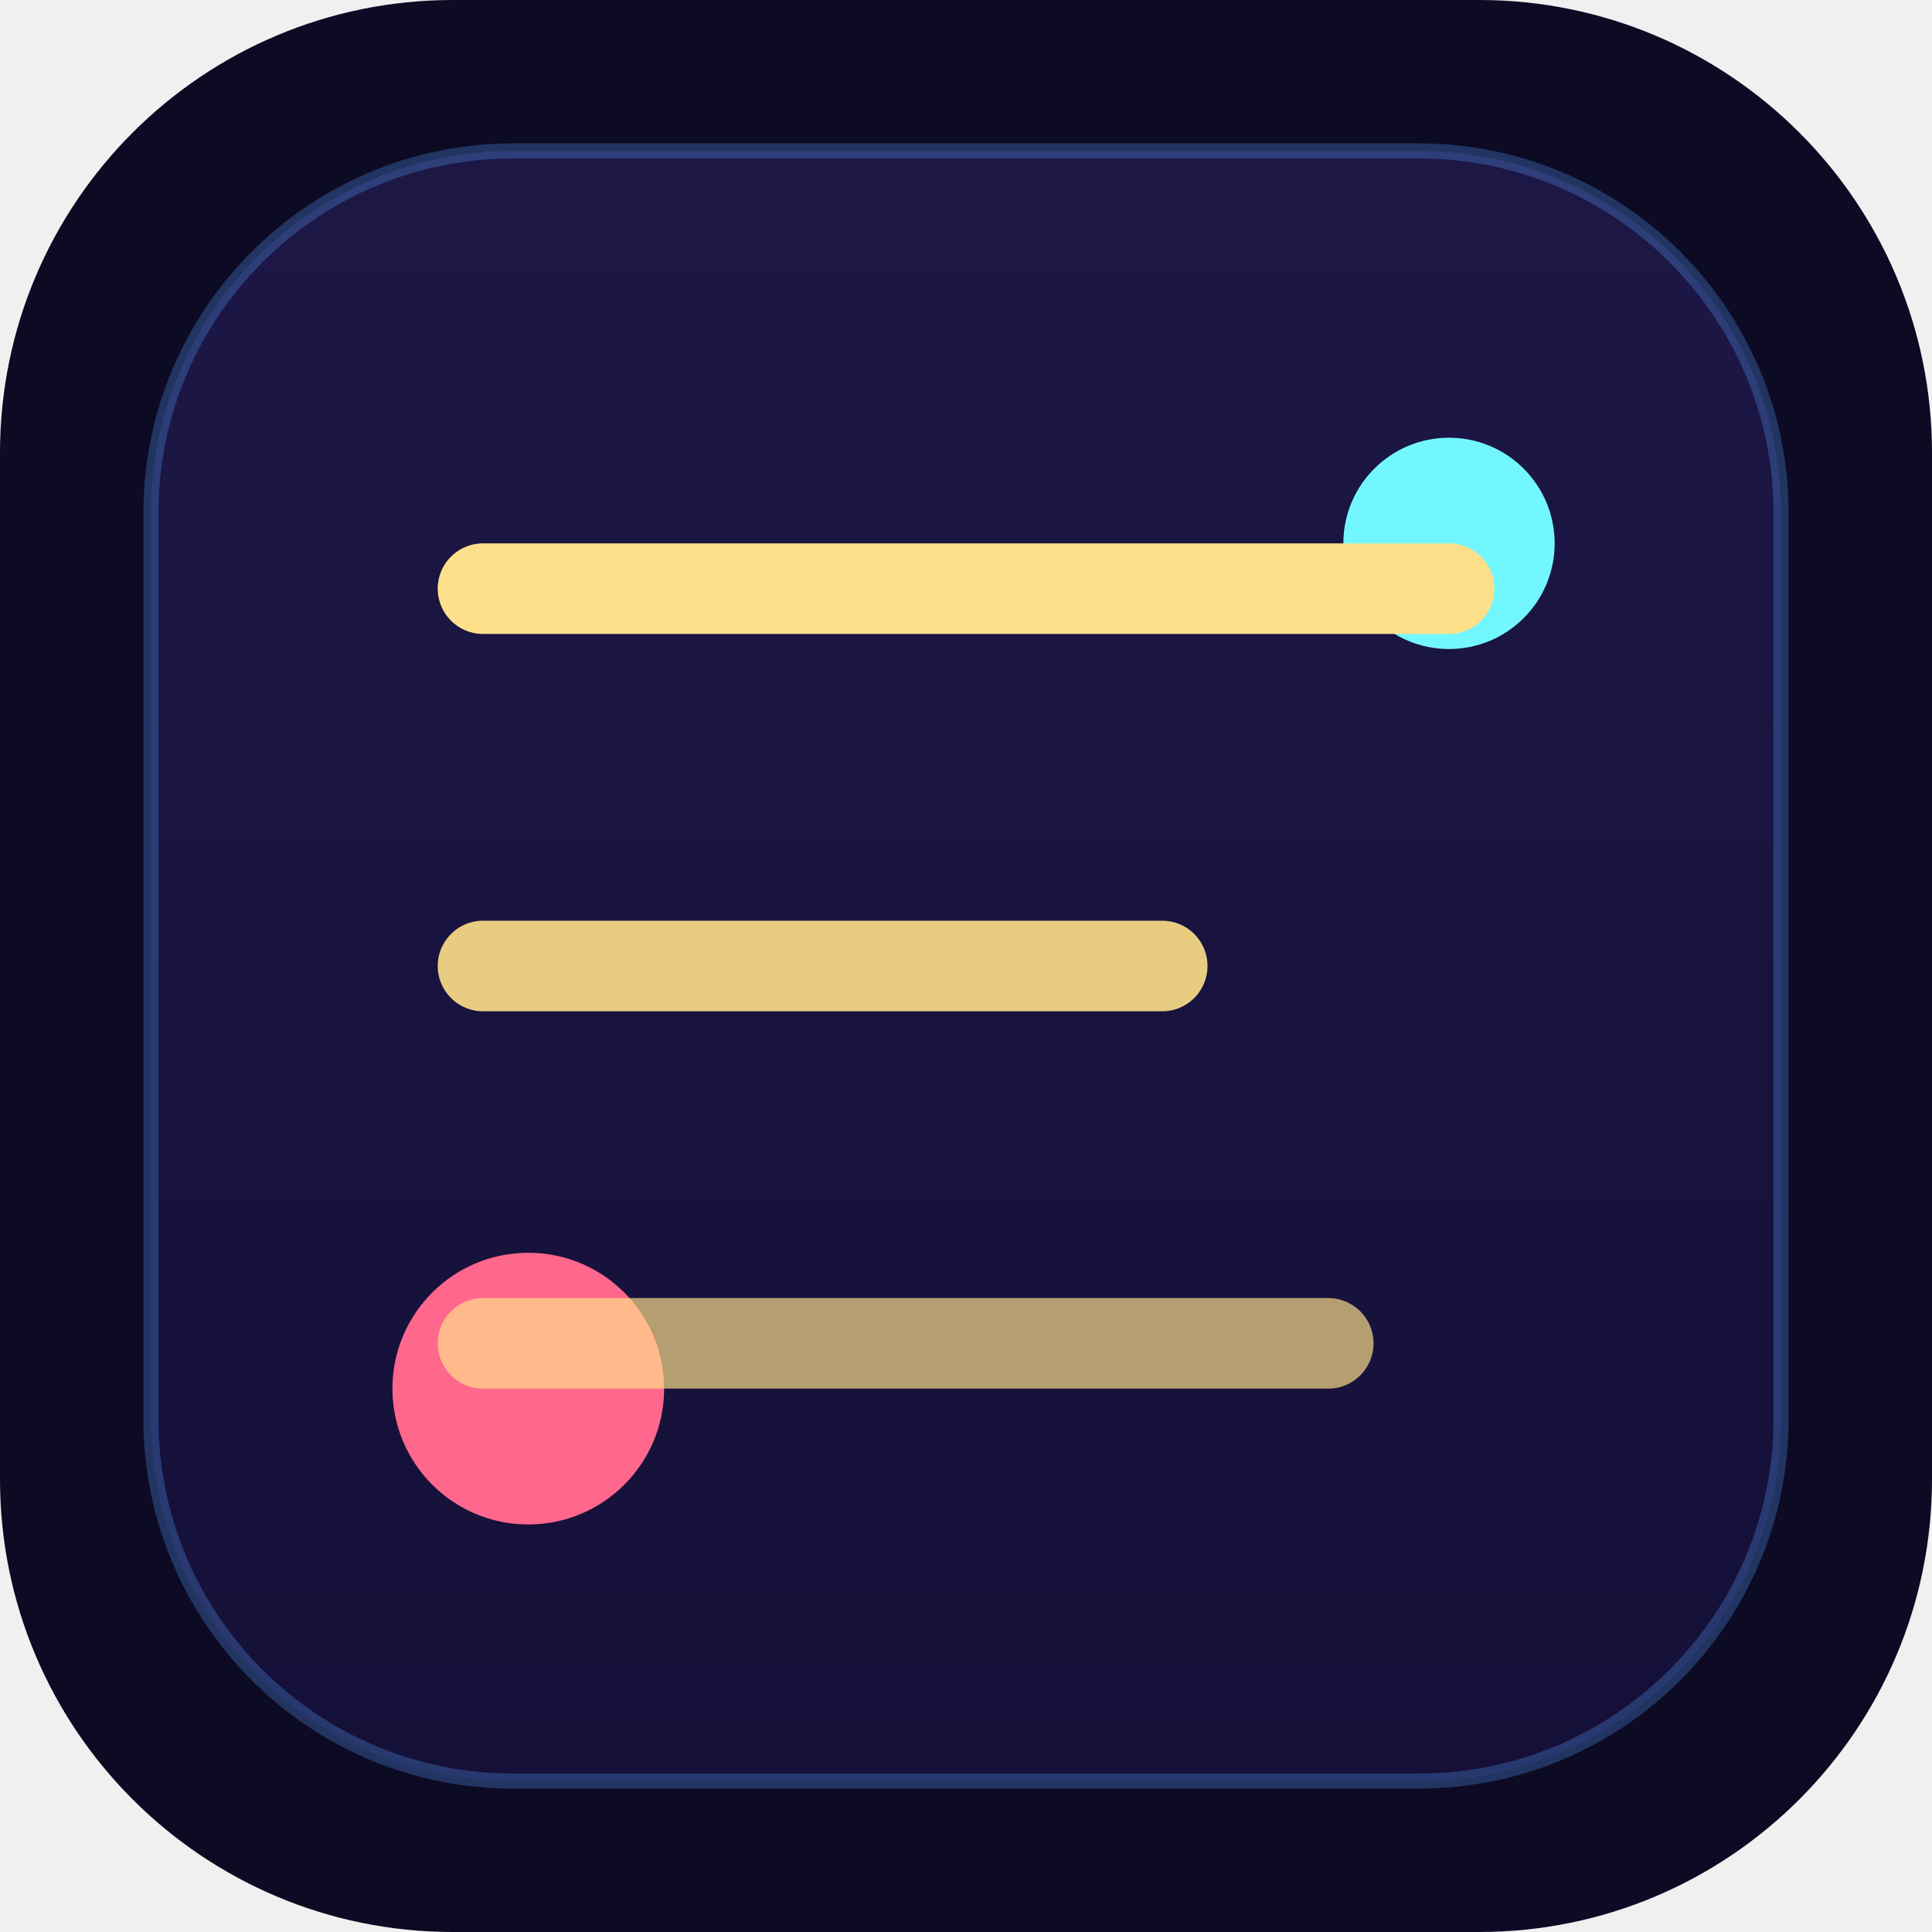
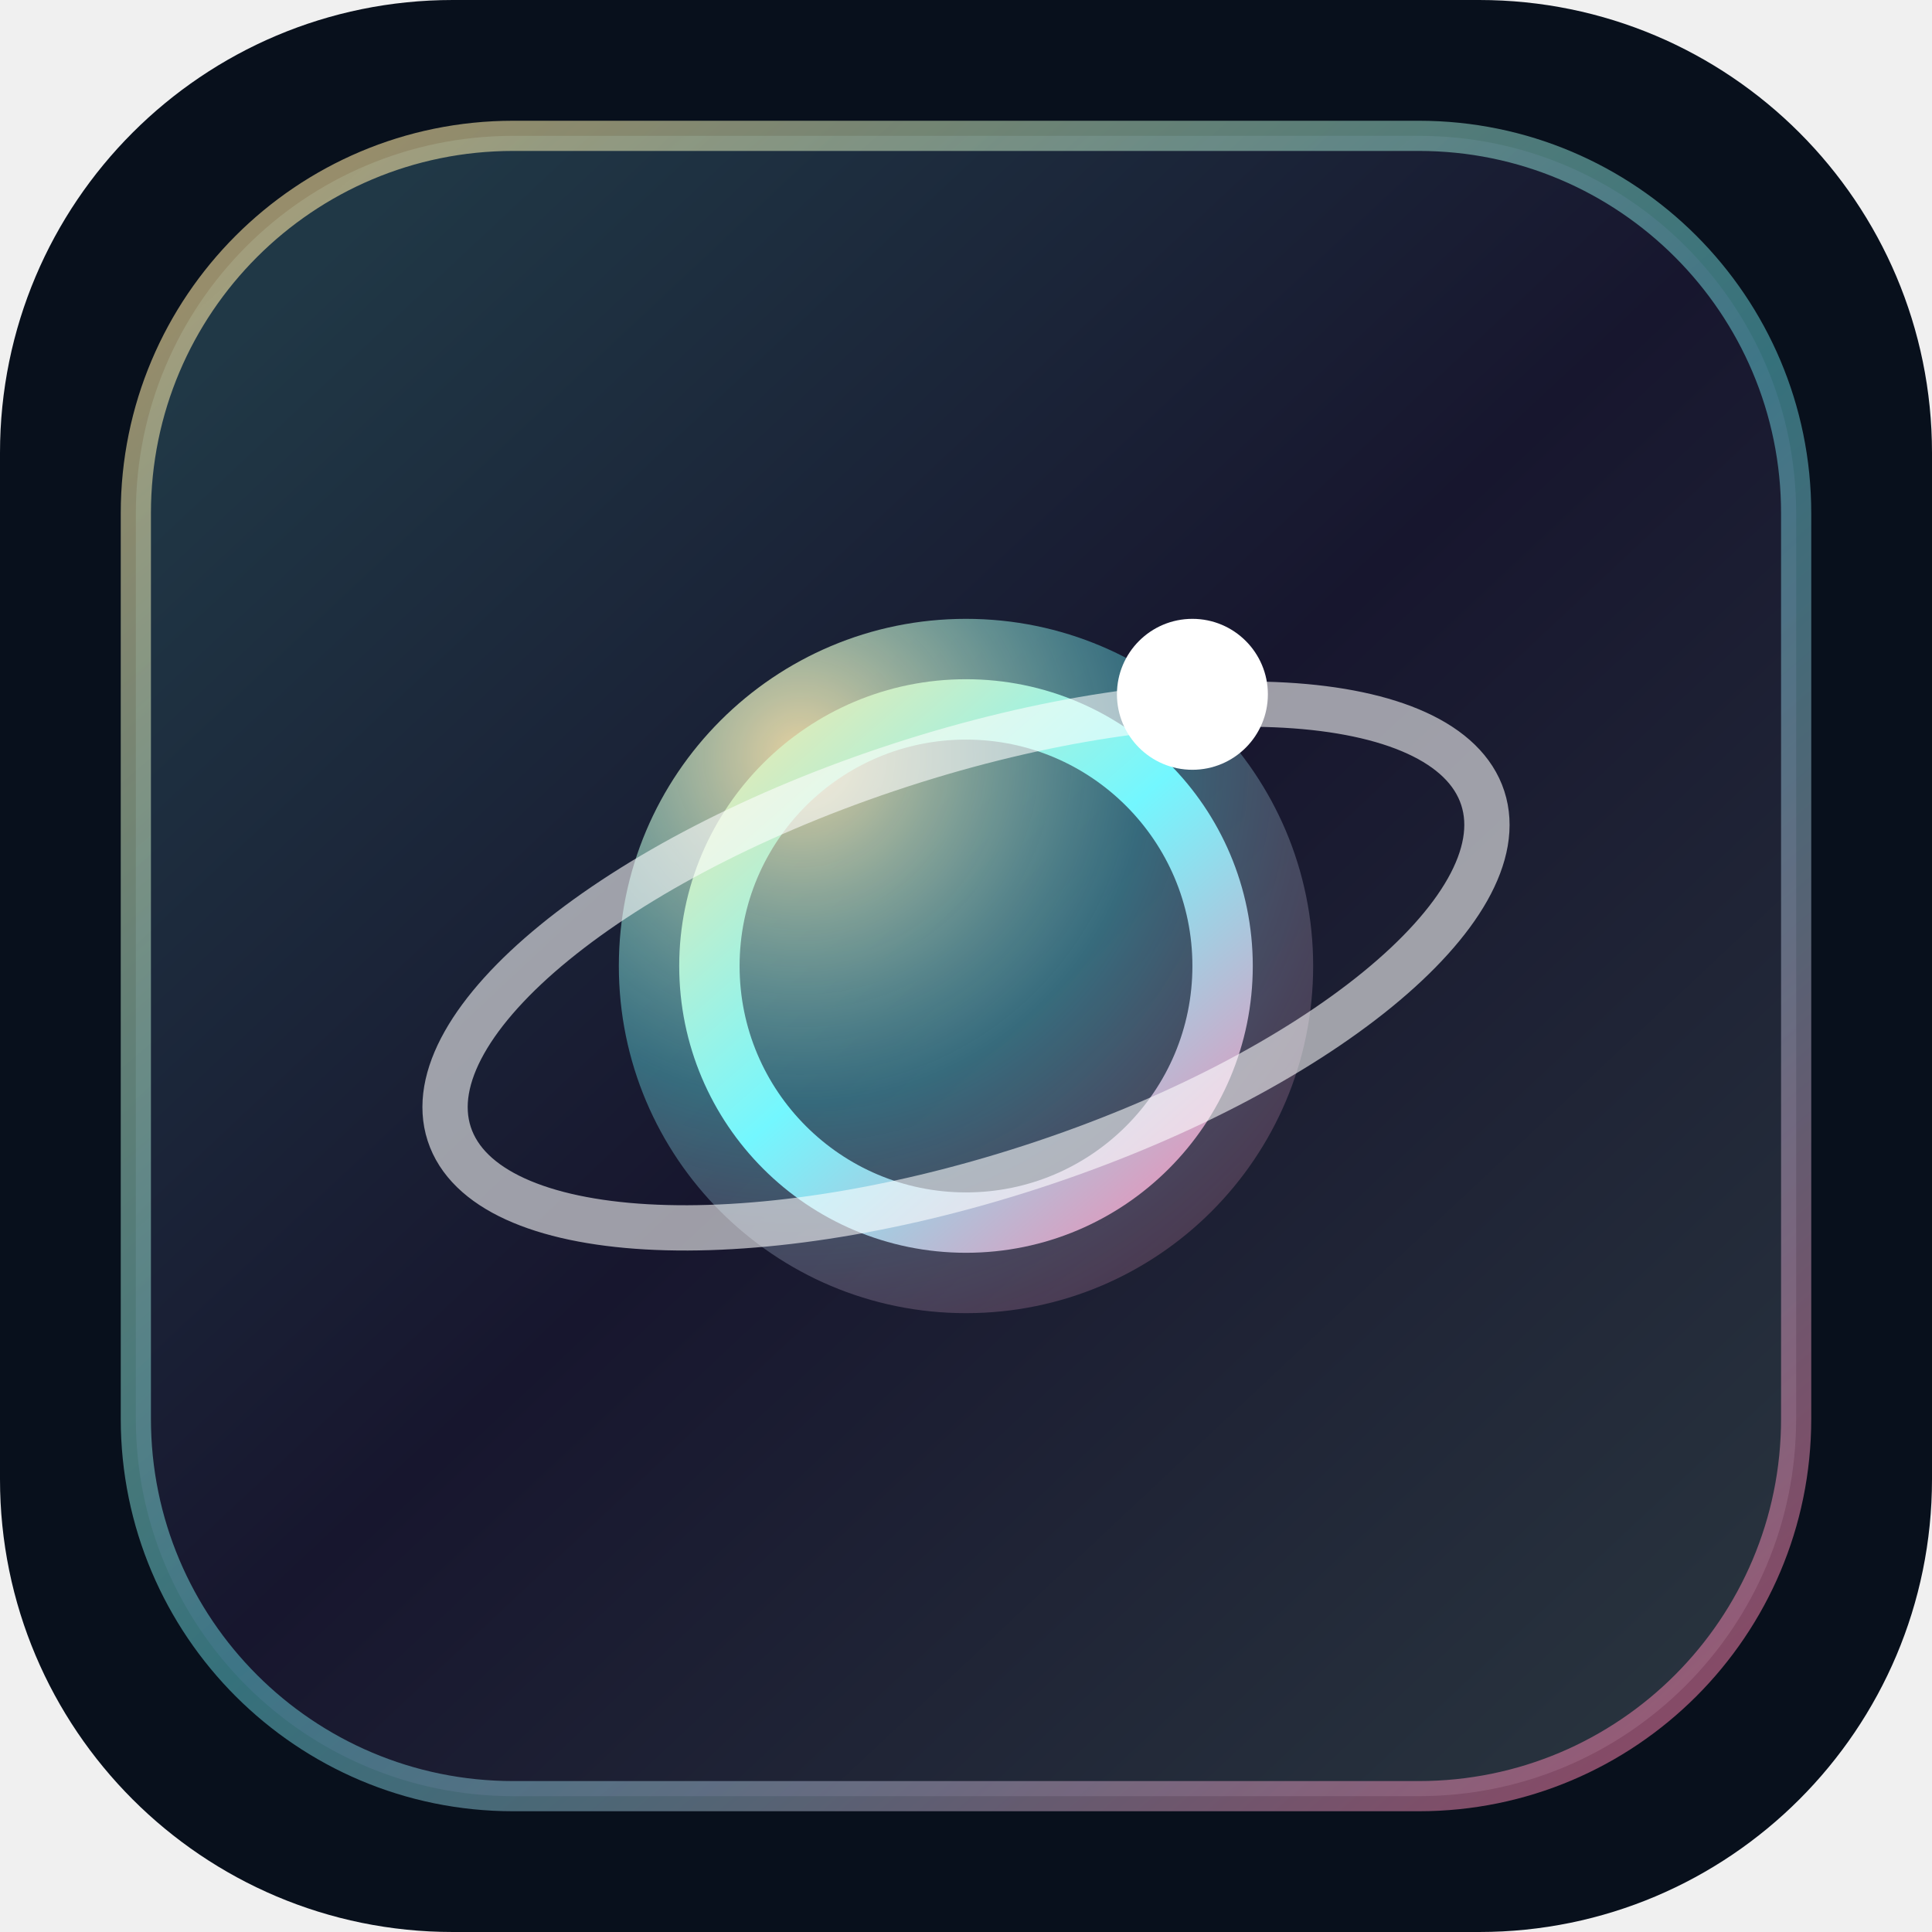
<svg xmlns="http://www.w3.org/2000/svg" width="128" height="128" viewBox="0 0 128 128" fill="none">
-   <rect width="128" height="128" rx="30" fill="#0D0A24" />
-   <rect x="10" y="10" width="108" height="108" rx="24" fill="url(#paint0_linear)" stroke="#5CA2FF" stroke-opacity="0.28" />
-   <circle cx="35" cy="92" r="9" fill="#FF678C" />
-   <circle cx="96" cy="36" r="7" fill="#73F7FF" />
-   <path d="M32 39H96" stroke="#FFE08A" stroke-width="6" stroke-linecap="round" />
-   <path d="M32 64H77" stroke="#FFE08A" stroke-width="6" stroke-linecap="round" stroke-opacity="0.9" />
-   <path d="M32 89H88" stroke="#FFE08A" stroke-width="6" stroke-linecap="round" stroke-opacity="0.68" />
+   <rect width="128" height="128" rx="30" fill="#08101C" />
+   <rect x="9" y="9" width="110" height="110" rx="25" fill="url(#bg)" stroke="url(#edge)" stroke-width="2" />
+   <circle cx="64" cy="64" r="23" fill="url(#core)" />
+   <circle cx="64" cy="64" r="17" stroke="url(#orbitPrimary)" stroke-width="4" />
+   <ellipse cx="64" cy="64" rx="36" ry="14" stroke="rgba(255, 255, 255, 0.58)" stroke-width="3" transform="rotate(-18 64 64)" />
+   <circle cx="79" cy="46" r="5" fill="#FFFFFF" />
  <defs>
-     <linearGradient id="paint0_linear" x1="64" y1="10" x2="64" y2="118" gradientUnits="userSpaceOnUse">
-       <stop stop-color="#1C1745" />
-       <stop offset="1" stop-color="#151038" />
+     <linearGradient id="bg" x1="21" y1="17" x2="111" y2="113" gradientUnits="userSpaceOnUse">
+       <stop stop-color="#203846" />
+       <stop offset="0.48" stop-color="#17162E" />
+       <stop offset="1" stop-color="#28333E" />
    </linearGradient>
+     <linearGradient id="edge" x1="22" y1="12" x2="111" y2="116" gradientUnits="userSpaceOnUse">
+       <stop stop-color="#FFE7A4" stop-opacity="0.58" />
+       <stop offset="0.52" stop-color="#73F7FF" stop-opacity="0.42" />
+       <stop offset="1" stop-color="#FF7DA9" stop-opacity="0.52" />
+     </linearGradient>
+     <linearGradient id="orbitPrimary" x1="47" y1="44" x2="82" y2="84" gradientUnits="userSpaceOnUse">
+       <stop stop-color="#FFE7A4" />
+       <stop offset="0.48" stop-color="#73F7FF" />
+       <stop offset="1" stop-color="#FF7DA9" />
+     </linearGradient>
+     <radialGradient id="core" cx="0" cy="0" r="1" gradientUnits="userSpaceOnUse" gradientTransform="translate(53 50) rotate(48) scale(48)">
+       <stop stop-color="#FFE8AF" stop-opacity="0.88" />
+       <stop offset="0.48" stop-color="#61DDE7" stop-opacity="0.42" />
+       <stop offset="1" stop-color="#FF6D9B" stop-opacity="0.18" />
+     </radialGradient>
  </defs>
</svg>
